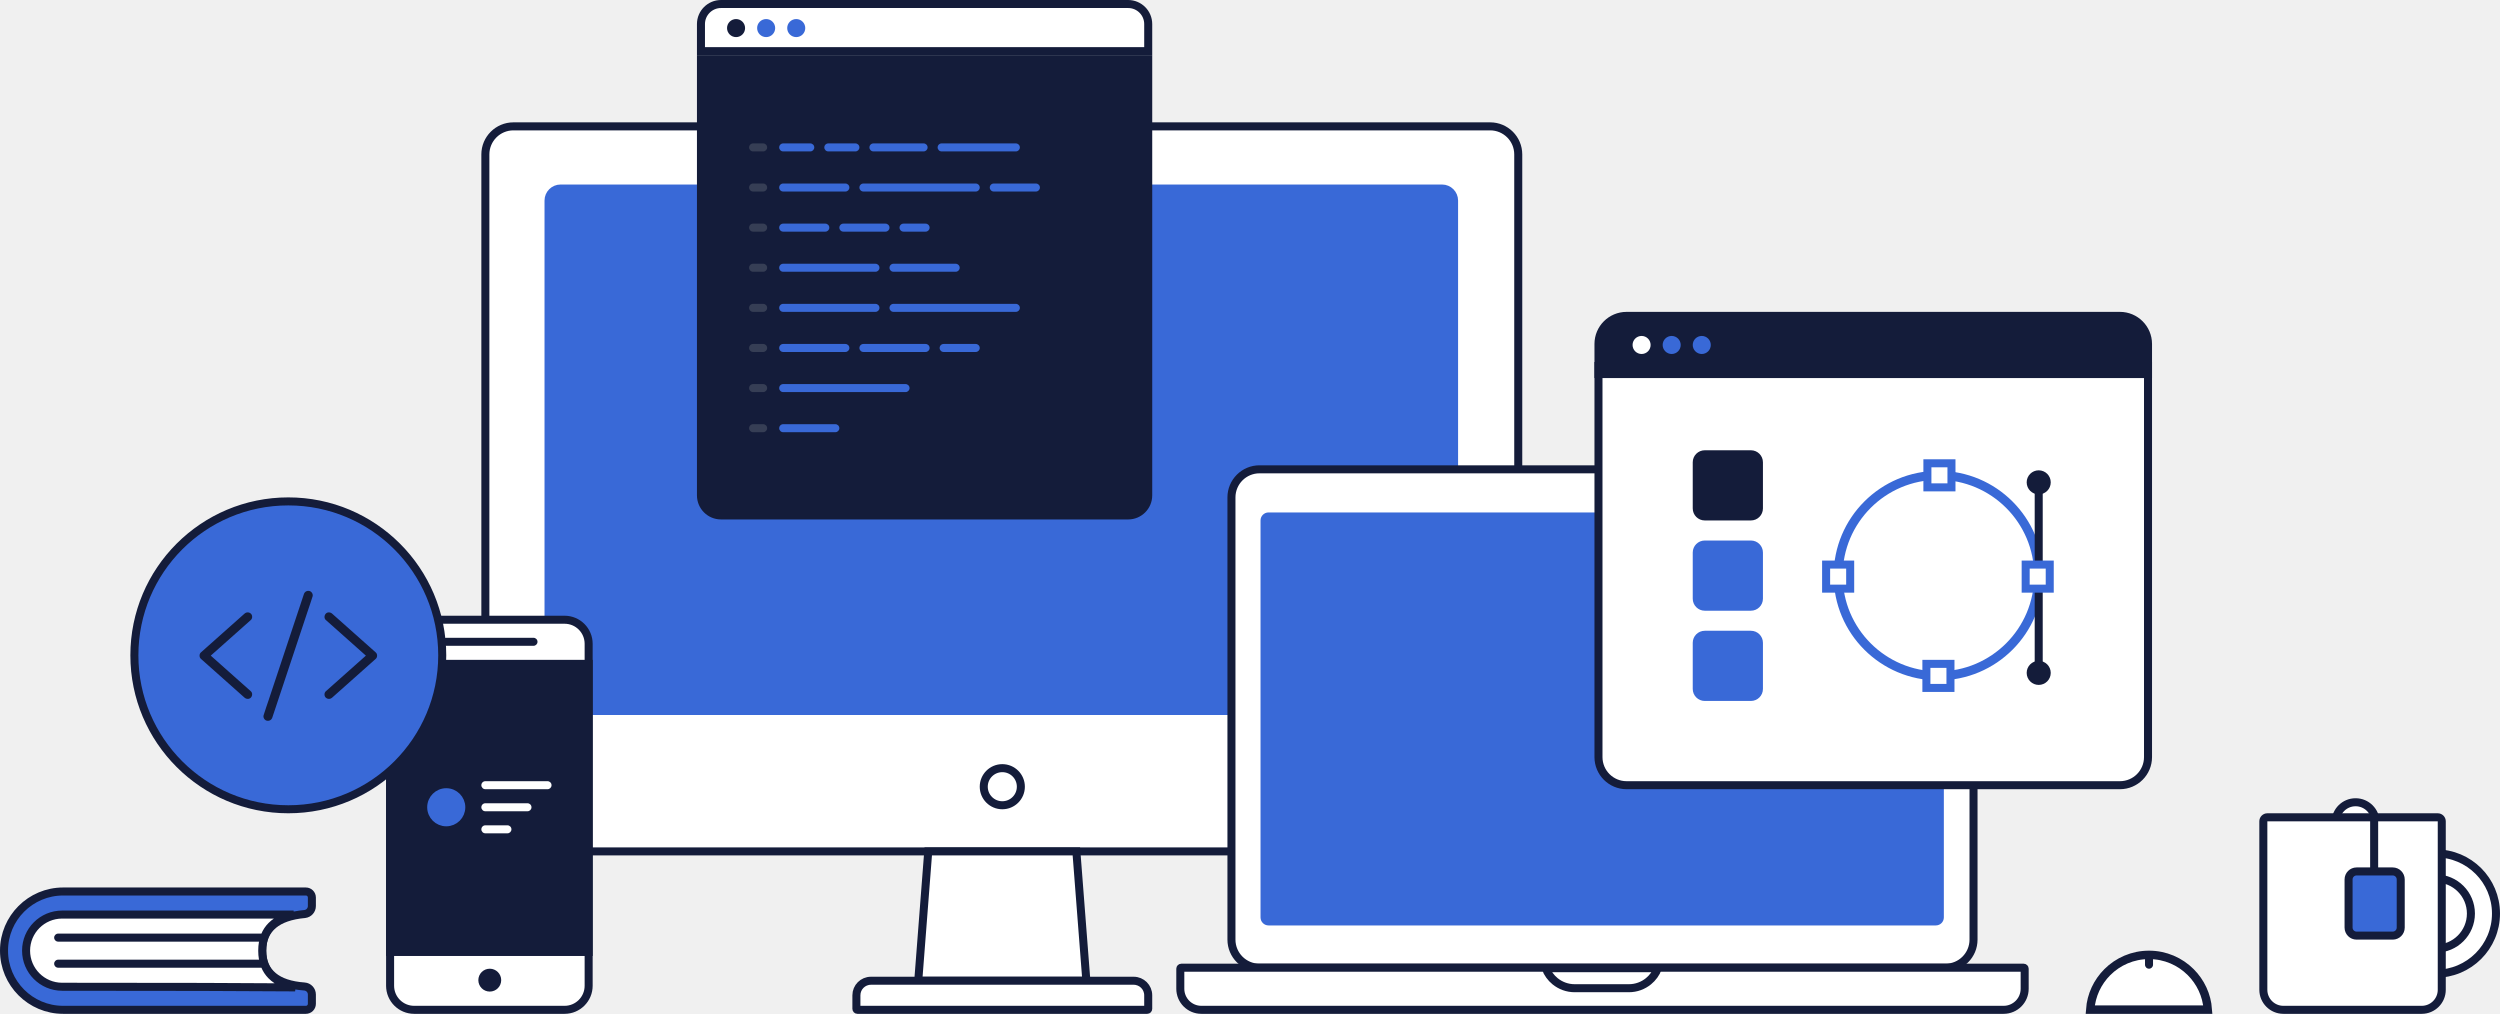
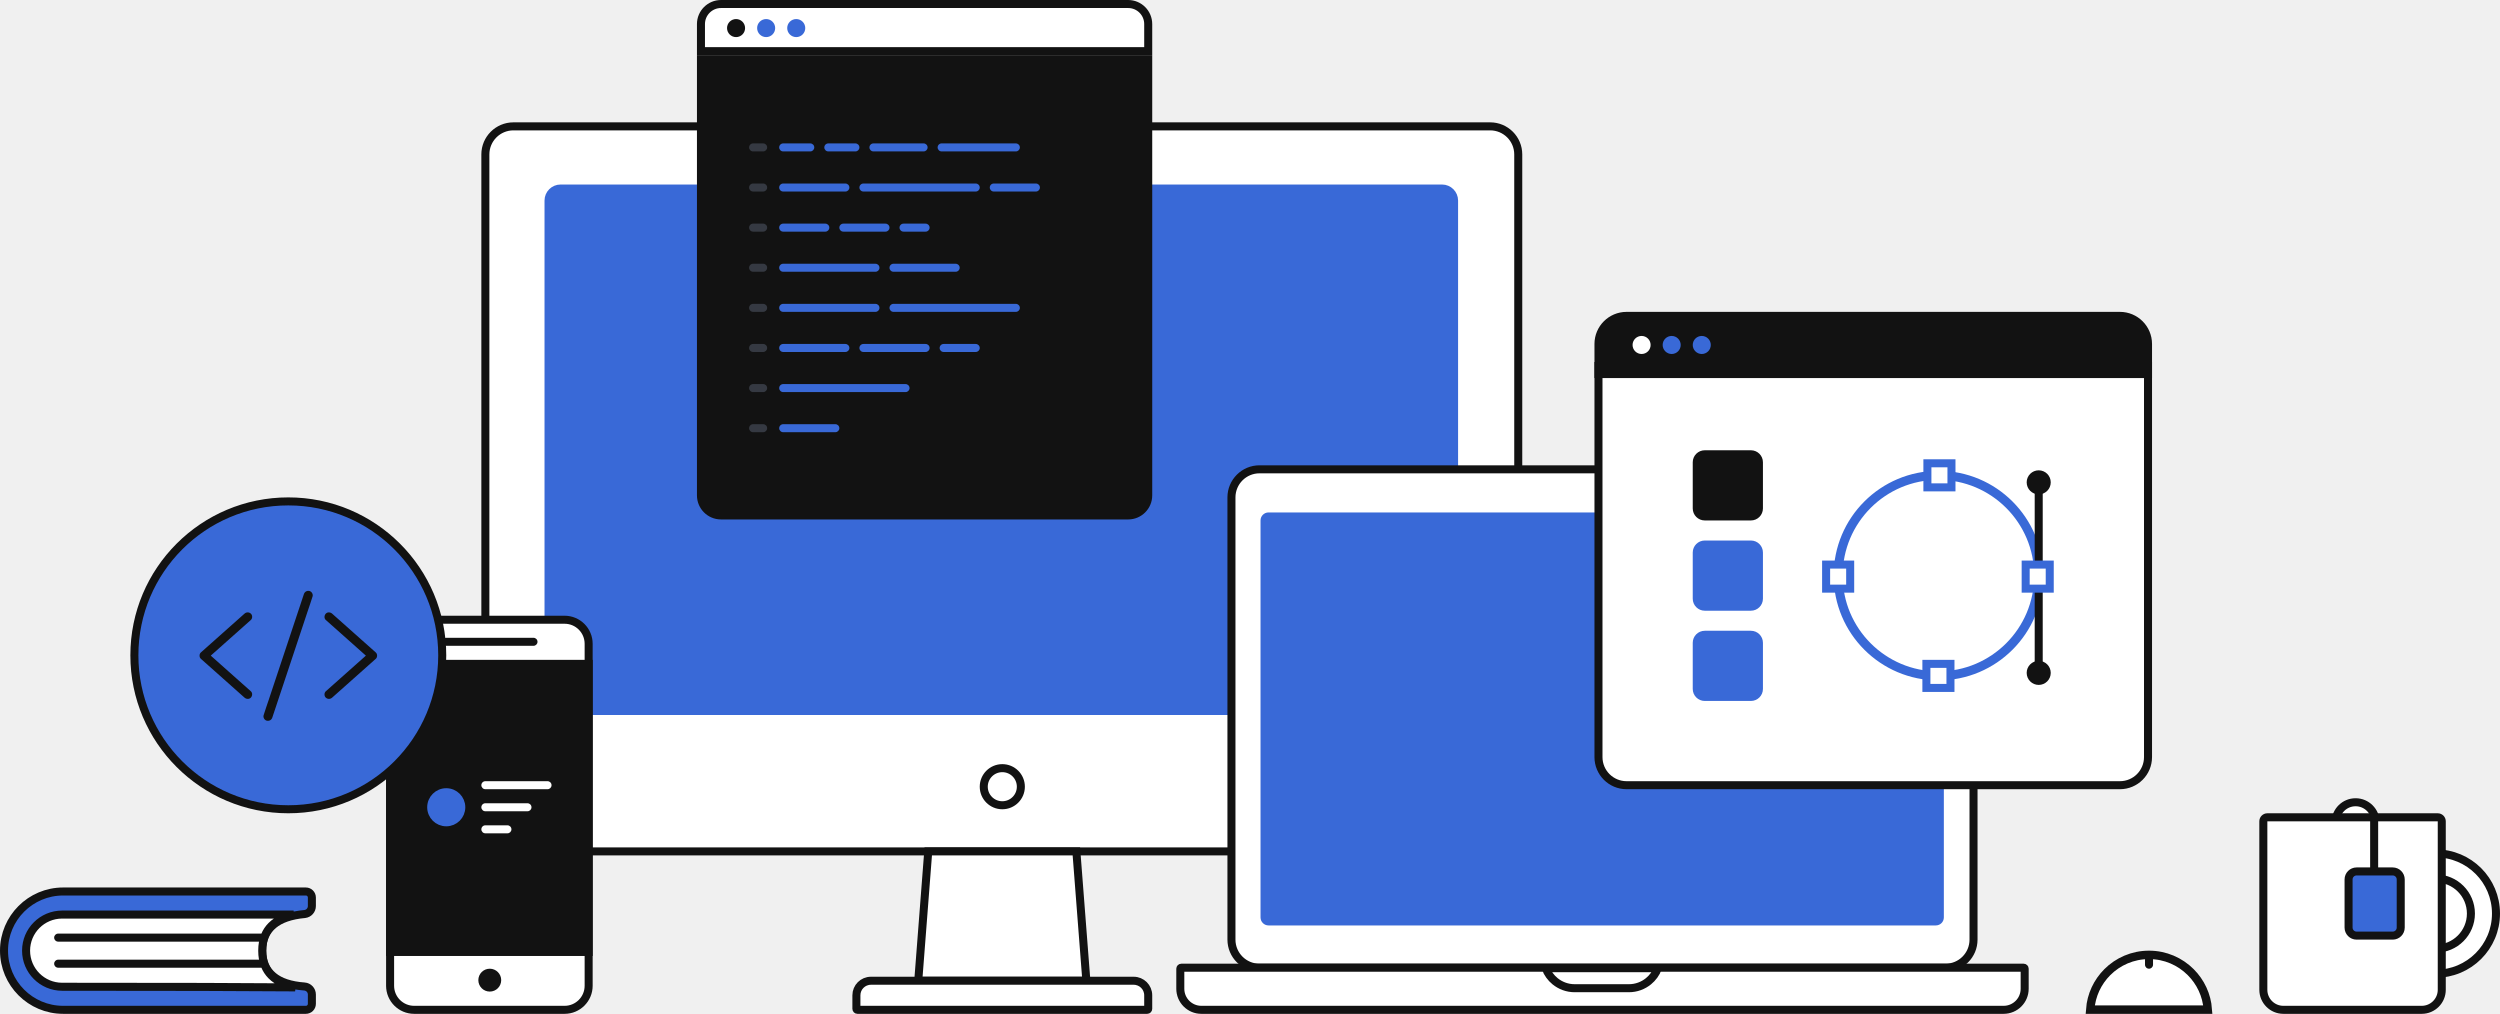
<svg xmlns="http://www.w3.org/2000/svg" width="2493px" height="1011px" viewBox="0 0 2493 1011" version="1.1">
  <g id="Assets" stroke="none" stroke-width="1" fill="none" fill-rule="evenodd">
    <g id="Group-28">
-       <path d="M1485.994,126 L512.006,126 C504.271,126 497.27,129.133 492.203,134.197 C487.134,139.264 484,146.263 484,153.994 L484,821.006 C484,828.733 487.135,835.733 492.205,840.801 C497.273,845.866 504.274,849 512.006,849 L1485.994,849 C1493.729,849 1500.73,845.867 1505.797,840.803 C1510.866,835.736 1514,828.737 1514,821.006 L1514,153.994 C1514,146.267 1510.865,139.267 1505.795,134.199 C1500.727,129.134 1493.726,126 1485.994,126 Z" id="Case" stroke="#141C3A" stroke-width="8" fill="#FFFFFF" />
+       <path d="M1485.994,126 L512.006,126 C504.271,126 497.27,129.133 492.203,134.197 C487.134,139.264 484,146.263 484,153.994 L484,821.006 C484,828.733 487.135,835.733 492.205,840.801 C497.273,845.866 504.274,849 512.006,849 L1485.994,849 C1493.729,849 1500.73,845.867 1505.797,840.803 C1510.866,835.736 1514,828.737 1514,821.006 L1514,153.994 C1514,146.267 1510.865,139.267 1505.795,134.199 C1500.727,129.134 1493.726,126 1485.994,126 Z" id="Case" stroke="#121212" stroke-width="8" fill="#FFFFFF" />
      <path d="M1438.007,188 L558.993,188 C555.683,188 552.683,189.344 550.511,191.52 C548.342,193.692 547,196.692 547,200.006 L547,696.994 C547,700.308 548.342,703.309 550.511,705.481 C552.682,707.656 555.681,709 558.993,709 L1438.007,709 C1441.317,709 1444.317,707.656 1446.489,705.48 C1448.658,703.308 1450,700.308 1450,696.994 L1450,200.006 C1450,196.692 1448.658,193.691 1446.489,191.519 C1444.318,189.344 1441.319,188 1438.007,188 Z" id="Case" stroke="#3969d7" stroke-width="8" fill="#3969d7" />
-       <path d="M1073.35,849 L925.65,849 L915.679,978 L1083.321,978 L1073.35,849 Z" id="Case" stroke="#141C3A" stroke-width="8" fill="#FFFFFF" />
-       <path d="M1143.998,978 L855.002,978 C854.726,978 854.476,978.111 854.295,978.292 C854.112,978.476 854,978.73 854,979.009 L854,992.5 C854,996.505 855.623,1000.129 858.248,1002.753 C860.873,1005.377 864.5,1007 868.506,1007 L1130.494,1007 C1134.499,1007 1138.126,1005.376 1140.751,1002.752 C1143.376,1000.128 1145,996.504 1145,992.5 L1145,979.009 C1145,978.729 1144.89,978.475 1144.707,978.292 C1144.526,978.11 1144.275,978 1143.998,978 Z" id="Keyboard" stroke="#141C3A" stroke-width="8" fill="#FFFFFF" transform="translate(999.5, 992.5) scale(1, -1) translate(-999.5, -992.5) " />
-       <circle id="Oval-6" stroke="#141C3A" stroke-width="8" cx="999.5" cy="784.5" r="18.5" />
-       <rect id="Case" stroke="#141C3A" stroke-width="8" fill="#FFFFFF" x="389" y="618" width="198" height="389" rx="24" />
-       <path d="M587,662 L389,662 L389,949.3 L587,949.3 L587,662 Z" id="Case" stroke="#141C3A" stroke-width="8" fill="#141C3A" />
-       <rect id="Rectangle-11" fill="#141C3A" x="441" y="636" width="95" height="8" rx="4" />
-       <rect id="Rectangle-11" fill="#141C3A" x="477" y="966" width="22.8" height="22.8" rx="11.4" />
+       <path d="M1073.35,849 L925.65,849 L915.679,978 L1083.321,978 L1073.35,849 Z" id="Case" stroke="#121212" stroke-width="8" fill="#FFFFFF" />
+       <path d="M1143.998,978 L855.002,978 C854.726,978 854.476,978.111 854.295,978.292 C854.112,978.476 854,978.73 854,979.009 L854,992.5 C854,996.505 855.623,1000.129 858.248,1002.753 C860.873,1005.377 864.5,1007 868.506,1007 L1130.494,1007 C1134.499,1007 1138.126,1005.376 1140.751,1002.752 C1143.376,1000.128 1145,996.504 1145,992.5 L1145,979.009 C1145,978.729 1144.89,978.475 1144.707,978.292 C1144.526,978.11 1144.275,978 1143.998,978 Z" id="Keyboard" stroke="#121212" stroke-width="8" fill="#FFFFFF" transform="translate(999.5, 992.5) scale(1, -1) translate(-999.5, -992.5) " />
+       <circle id="Oval-6" stroke="#121212" stroke-width="8" cx="999.5" cy="784.5" r="18.5" />
+       <rect id="Case" stroke="#121212" stroke-width="8" fill="#FFFFFF" x="389" y="618" width="198" height="389" rx="24" />
+       <path d="M587,662 L389,662 L389,949.3 L587,949.3 L587,662 Z" id="Case" stroke="#121212" stroke-width="8" fill="#121212" />
+       <rect id="Rectangle-11" fill="#121212" x="441" y="636" width="95" height="8" rx="4" />
+       <rect id="Rectangle-11" fill="#121212" x="477" y="966" width="22.8" height="22.8" rx="11.4" />
      <circle id="Oval-6" stroke="#3969d7" stroke-width="8" fill="#3969d7" cx="445" cy="805" r="15" />
      <g id="Group-73" transform="translate(480, 779)" fill="#FFFFFF">
        <rect id="Rectangle-11" x="0" y="0" width="70" height="8" rx="4" />
        <rect id="Rectangle-11" x="0" y="22" width="50" height="8" rx="4" />
        <rect id="Rectangle-11" x="0" y="44" width="30" height="8" rx="4" />
      </g>
-       <circle id="Oval-7" stroke="#141C3A" stroke-width="8" fill="#3969d7" cx="287.5" cy="653.5" r="153.5" />
-       <path d="M1940.009,468 L1255.991,468 C1248.259,468 1241.262,471.134 1236.197,476.2 C1231.132,481.267 1228,488.267 1228,496 L1228,937 C1228,944.728 1231.134,951.729 1236.2,956.797 C1241.265,961.865 1248.262,965 1255.991,965 L1940.009,965 C1947.741,965 1954.738,961.866 1959.803,956.8 C1964.868,951.733 1968,944.733 1968,937 L1968,496 C1968,488.272 1964.866,481.271 1959.8,476.203 C1954.735,471.135 1947.738,468 1940.009,468 Z" id="Case" stroke="#141C3A" stroke-width="8" fill="#FFFFFF" />
-       <path d="M2018.008,965 L1177.992,965 C1177.719,965 1177.472,965.112 1177.293,965.291 C1177.112,965.472 1177,965.723 1177,966 L1177,986 C1177,991.8 1179.351,997.049 1183.152,1000.849 C1186.953,1004.65 1192.206,1007 1198.007,1007 L1997.993,1007 C2003.794,1007 2009.046,1004.649 2012.848,1000.849 C2016.649,997.049 2019,991.799 2019,986 L2019,966 C2019,965.723 2018.887,965.473 2018.705,965.291 C2018.527,965.113 2018.281,965 2018.008,965 Z" id="Keyboard" stroke="#141C3A" stroke-width="8" fill="#FFFFFF" />
-       <path d="M1653.29,965.449 L1541.307,965.449 C1543.256,970.584 1546.53,975.065 1550.71,978.477 C1556.048,982.836 1562.866,985.448 1570.294,985.448 L1624.304,985.448 C1631.73,985.448 1638.548,982.835 1643.886,978.476 C1648.066,975.064 1651.34,970.583 1653.29,965.449 Z" id="Notch" stroke="#141C3A" stroke-width="8" fill="#FFFFFF" />
+       <circle id="Oval-7" stroke="#121212" stroke-width="8" fill="#3969d7" cx="287.5" cy="653.5" r="153.5" />
+       <path d="M1940.009,468 L1255.991,468 C1248.259,468 1241.262,471.134 1236.197,476.2 C1231.132,481.267 1228,488.267 1228,496 L1228,937 C1228,944.728 1231.134,951.729 1236.2,956.797 C1241.265,961.865 1248.262,965 1255.991,965 L1940.009,965 C1947.741,965 1954.738,961.866 1959.803,956.8 C1964.868,951.733 1968,944.733 1968,937 L1968,496 C1968,488.272 1964.866,481.271 1959.8,476.203 C1954.735,471.135 1947.738,468 1940.009,468 Z" id="Case" stroke="#121212" stroke-width="8" fill="#FFFFFF" />
+       <path d="M2018.008,965 L1177.992,965 C1177.719,965 1177.472,965.112 1177.293,965.291 C1177.112,965.472 1177,965.723 1177,966 L1177,986 C1177,991.8 1179.351,997.049 1183.152,1000.849 C1186.953,1004.65 1192.206,1007 1198.007,1007 L1997.993,1007 C2003.794,1007 2009.046,1004.649 2012.848,1000.849 C2016.649,997.049 2019,991.799 2019,986 L2019,966 C2019,965.723 2018.887,965.473 2018.705,965.291 C2018.527,965.113 2018.281,965 2018.008,965 Z" id="Keyboard" stroke="#121212" stroke-width="8" fill="#FFFFFF" />
+       <path d="M1653.29,965.449 L1541.307,965.449 C1543.256,970.584 1546.53,975.065 1550.71,978.477 C1556.048,982.836 1562.866,985.448 1570.294,985.448 L1624.304,985.448 C1631.73,985.448 1638.548,982.835 1643.886,978.476 C1648.066,975.064 1651.34,970.583 1653.29,965.449 Z" id="Notch" stroke="#121212" stroke-width="8" fill="#FFFFFF" />
      <rect id="Screen" fill="#3969d7" x="1257" y="511" width="681.407" height="411.85" rx="8" />
      <g id="Group-69" transform="translate(695, 0)">
        <circle id="Oval-3" fill="#293347" cx="282" cy="197" r="5" />
-         <path d="M450,59 L4,59 L4,494.001 C4,499.527 6.238,504.525 9.858,508.143 C13.479,511.763 18.482,514 24.009,514 L429.991,514 C435.517,514 440.52,511.762 444.14,508.142 C447.761,504.524 450,499.524 450,494.001 L450,59 Z" id="Case" stroke="#141C3A" stroke-width="8" fill="#141C3A" />
-         <path d="M429.991,4 L24.009,4 C18.483,4 13.481,6.239 9.86,9.859 C6.239,13.479 4,18.48 4,24.004 L4,51 L450,51 L450,24.004 C450,18.481 447.76,13.48 444.139,9.86 C440.518,6.24 435.516,4 429.991,4 Z" id="Case" stroke="#141C3A" stroke-width="8" fill="#FFFFFF" />
-         <circle id="Oval-5" fill="#141C3A" cx="39" cy="28" r="9" />
+         <path d="M450,59 L4,59 L4,494.001 C4,499.527 6.238,504.525 9.858,508.143 C13.479,511.763 18.482,514 24.009,514 L429.991,514 C435.517,514 440.52,511.762 444.14,508.142 C447.761,504.524 450,499.524 450,494.001 L450,59 Z" id="Case" stroke="#121212" stroke-width="8" fill="#121212" />
+         <path d="M429.991,4 L24.009,4 C18.483,4 13.481,6.239 9.86,9.859 C6.239,13.479 4,18.48 4,24.004 L4,51 L450,51 L450,24.004 C450,18.481 447.76,13.48 444.139,9.86 C440.518,6.24 435.516,4 429.991,4 Z" id="Case" stroke="#121212" stroke-width="8" fill="#FFFFFF" />
+         <circle id="Oval-5" fill="#121212" cx="39" cy="28" r="9" />
        <circle id="Oval-5" fill="#3969d7" cx="69" cy="28" r="9" />
        <circle id="Oval-5" fill="#3969d7" cx="99" cy="28" r="9" />
        <g id="Group-72" transform="translate(52, 143)">
          <rect id="Rectangle-11" fill="#535B6B" opacity="0.54" x="0" y="200" width="18" height="8" rx="4" />
          <rect id="Rectangle-11" fill="#535B6B" opacity="0.54" x="0" y="0" width="18" height="8" rx="4" />
          <path d="M34,0 L61,0 C63.209,-4.05812251e-16 65,1.791 65,4 C65,6.209 63.209,8 61,8 L34,8 C31.791,8 30,6.209 30,4 C30,1.791 31.791,4.05812251e-16 34,0 Z" id="Rectangle-11" fill="#3969d7" />
          <path d="M79,0 L106,0 C108.209,-4.05812251e-16 110,1.791 110,4 C110,6.209 108.209,8 106,8 L79,8 C76.791,8 75,6.209 75,4 C75,1.791 76.791,4.05812251e-16 79,0 Z" id="Rectangle-11" fill="#3969d7" />
          <path d="M124,0 L174,0 C176.209,-4.05812251e-16 178,1.791 178,4 C178,6.209 176.209,8 174,8 L124,8 C121.791,8 120,6.209 120,4 C120,1.791 121.791,4.05812251e-16 124,0 Z" id="Rectangle-11" fill="#3969d7" />
          <path d="M192,0 L266,0 C268.209,-4.05812251e-16 270,1.791 270,4 C270,6.209 268.209,8 266,8 L192,8 C189.791,8 188,6.209 188,4 C188,1.791 189.791,4.05812251e-16 192,0 Z" id="Rectangle-11" fill="#3969d7" />
          <rect id="Rectangle-11" fill="#535B6B" opacity="0.54" x="0" y="40" width="18" height="8" rx="4" />
          <rect id="Rectangle-11" fill="#535B6B" opacity="0.54" x="0" y="80" width="18" height="8" rx="4" />
          <rect id="Rectangle-11" fill="#535B6B" opacity="0.54" x="0" y="120" width="18" height="8" rx="4" />
          <rect id="Rectangle-11" fill="#535B6B" opacity="0.54" x="0" y="160" width="18" height="8" rx="4" />
          <rect id="Rectangle-11" fill="#535B6B" opacity="0.54" x="0" y="240" width="18" height="8" rx="4" />
          <rect id="Rectangle-11" fill="#535B6B" opacity="0.54" x="0" y="280" width="18" height="8" rx="4" />
          <rect id="Rectangle-11" fill="#3969d7" x="30" y="40" width="70" height="8" rx="4" />
          <rect id="Rectangle-11" fill="#3969d7" x="110" y="40" width="120" height="8" rx="4" />
          <rect id="Rectangle-11" fill="#3969d7" x="240" y="40" width="50" height="8" rx="4" />
          <rect id="Rectangle-11" fill="#3969d7" x="30" y="80" width="50" height="8" rx="4" />
          <rect id="Rectangle-11" fill="#3969d7" x="90" y="80" width="50" height="8" rx="4" />
          <rect id="Rectangle-11" fill="#3969d7" x="150" y="80" width="30" height="8" rx="4" />
          <rect id="Rectangle-11" fill="#3969d7" x="30" y="120" width="100" height="8" rx="4" />
          <rect id="Rectangle-11" fill="#3969d7" x="140" y="120" width="70" height="8" rx="4" />
          <rect id="Rectangle-11" fill="#3969d7" x="30" y="160" width="100" height="8" rx="4" />
          <rect id="Rectangle-11" fill="#3969d7" x="140" y="160" width="130" height="8" rx="4" />
          <rect id="Rectangle-11" fill="#3969d7" x="30" y="200" width="70" height="8" rx="4" />
          <rect id="Rectangle-11" fill="#3969d7" x="110" y="200" width="70" height="8" rx="4" />
          <rect id="Rectangle-11" fill="#3969d7" x="190" y="200" width="40" height="8" rx="4" />
          <rect id="Rectangle-11" fill="#3969d7" x="30" y="240" width="130" height="8" rx="4" />
          <rect id="Rectangle-11" fill="#3969d7" x="30" y="280" width="60" height="8" rx="4" />
        </g>
      </g>
      <g id="Group-68" transform="translate(1598, 319)">
-         <path d="M544,46 L-4,46 L-4,435.996 C-4,443.731 -0.865,450.732 4.203,455.799 C9.272,460.866 16.274,464 24.01,464 L515.99,464 C523.729,464 530.73,460.866 535.797,455.8 C540.866,450.733 544,443.731 544,435.996 L544,46 Z" id="Case" stroke="#141C3A" stroke-width="8" fill="#FFFFFF" />
-         <path d="M515.99,-4 L24.01,-4 C16.272,-4 9.271,-0.868 4.204,4.196 C-0.866,9.262 -4,16.262 -4,23.993 L-4,54 L544,54 L544,23.993 C544,16.263 540.865,9.264 535.795,4.198 C530.727,-0.867 523.725,-4 515.99,-4 Z" id="Case" stroke="#141C3A" stroke-width="8" fill="#141C3A" />
+         <path d="M544,46 L-4,46 L-4,435.996 C-4,443.731 -0.865,450.732 4.203,455.799 C9.272,460.866 16.274,464 24.01,464 L515.99,464 C523.729,464 530.73,460.866 535.797,455.8 C540.866,450.733 544,443.731 544,435.996 L544,46 Z" id="Case" stroke="#121212" stroke-width="8" fill="#FFFFFF" />
+         <path d="M515.99,-4 L24.01,-4 C16.272,-4 9.271,-0.868 4.204,4.196 C-0.866,9.262 -4,16.262 -4,23.993 L-4,54 L544,54 L544,23.993 C544,16.263 540.865,9.264 535.795,4.198 C530.727,-0.867 523.725,-4 515.99,-4 Z" id="Case" stroke="#121212" stroke-width="8" fill="#121212" />
        <circle id="Oval-5" fill="#FFFFFF" cx="39" cy="25" r="9" />
        <circle id="Oval-5" fill="#3969d7" cx="69" cy="25" r="9" />
        <circle id="Oval-5" fill="#3969d7" cx="99" cy="25" r="9" />
        <g id="Group-61" transform="translate(219, 139)">
          <circle id="Oval-6" stroke="#3969d7" stroke-width="9" cx="116" cy="116" r="100" />
          <path d="M129,4 L105,4 L105,28 L129,28 L129,4 Z" id="Rectangle-12" stroke="#3969d7" stroke-width="8" fill="#FFFFFE" />
          <path d="M128,204 L104,204 L104,228 L128,228 L128,204 Z" id="Rectangle-12" stroke="#3969d7" stroke-width="8" fill="#FFFFFE" />
          <path d="M28,105 L4,105 L4,129 L28,129 L28,105 Z" id="Rectangle-12" stroke="#3969d7" stroke-width="8" fill="#FFFFFE" />
-           <line x1="216" y1="26" x2="216" y2="101" id="Line" stroke="#141C3A" stroke-width="8" stroke-linecap="square" />
-           <line x1="216" y1="131" x2="216" y2="206" id="Line" stroke="#141C3A" stroke-width="8" stroke-linecap="square" />
-           <circle id="Oval-5" fill="#141C3A" cx="216" cy="23" r="12" />
-           <circle id="Oval-5" fill="#141C3A" cx="216" cy="213" r="12" />
+           <line x1="216" y1="26" x2="216" y2="101" id="Line" stroke="#121212" stroke-width="8" stroke-linecap="square" />
+           <line x1="216" y1="131" x2="216" y2="206" id="Line" stroke="#121212" stroke-width="8" stroke-linecap="square" />
+           <circle id="Oval-5" fill="#121212" cx="216" cy="23" r="12" />
+           <circle id="Oval-5" fill="#121212" cx="216" cy="213" r="12" />
          <path d="M227,105 L203,105 L203,129 L227,129 L227,105 Z" id="Rectangle-12" stroke="#3969d7" stroke-width="8" fill="#FFFFFE" />
        </g>
        <g id="Group-60" transform="translate(90, 130)">
-           <rect id="Rectangle-15" fill="#141C3A" x="0" y="0" width="70" height="70" rx="12" />
+           <rect id="Rectangle-15" fill="#121212" x="0" y="0" width="70" height="70" rx="12" />
          <rect id="Rectangle-15" fill="#3969d7" x="0" y="90" width="70" height="70" rx="12" />
          <rect id="Rectangle-15" fill="#3969d7" x="0" y="180" width="70" height="70" rx="12" />
        </g>
      </g>
-       <g id="Group-65" transform="translate(2253, 800)" stroke="#141C3A" stroke-width="8">
+       <g id="Group-65" transform="translate(2253, 800)" stroke="#121212" stroke-width="8">
        <g id="Group-64" transform="translate(116, 51)" fill="#FFFFFF">
          <circle id="Oval-8" cx="60" cy="60" r="60" />
          <circle id="Oval-8" cx="60" cy="60" r="35" />
        </g>
        <circle id="Oval-8" fill="#FFFFFE" cx="96" cy="20" r="20" />
        <path d="M177.93,15 L8,15 C6.895,15 5.895,15.448 5.172,16.172 C4.448,16.895 4,17.895 4,19 L4,187 C4,192.523 6.239,197.523 9.858,201.142 C13.477,204.761 18.477,207 24,207 L161.93,207 C167.452,207 172.452,204.761 176.072,201.142 C179.691,197.523 181.93,192.523 181.93,187 L181.93,19 C181.93,17.895 181.482,16.895 180.758,16.172 C180.034,15.448 179.034,15 177.93,15 Z" id="Rectangle-16" fill="#FFFFFF" />
        <path d="M133,69 L97,69 C94.791,69 92.791,69.895 91.343,71.343 C89.895,72.791 89,74.791 89,77 L89,125 C89,127.209 89.895,129.209 91.343,130.657 C92.791,132.105 94.791,133 97,133 L133,133 C135.209,133 137.209,132.105 138.657,130.657 C140.105,129.209 141,127.209 141,125 L141,77 C141,74.791 140.105,72.791 138.657,71.343 C137.209,69.895 135.209,69 133,69 Z" id="Rectangle-16" fill="#3969d7" />
        <line x1="114.5" y1="16.5" x2="114.5" y2="62" id="Line-2" stroke-linecap="square" />
      </g>
      <g id="Group-78" transform="translate(2080, 948)">
-         <path d="M63,4.2 C46.763,4.2 32.063,10.781 21.422,21.422 C11.707,31.137 5.376,44.237 4.348,58.8 L121.652,58.8 C120.624,44.237 114.293,31.137 104.578,21.422 C93.937,10.781 79.237,4.2 63,4.2 Z" id="Oval-8" stroke="#141C3A" stroke-width="8.4" fill="#FFFFFF" />
-         <rect id="Rectangle-11" fill="#141C3A" x="59" y="5" width="8" height="13" rx="4" />
+         <path d="M63,4.2 C46.763,4.2 32.063,10.781 21.422,21.422 C11.707,31.137 5.376,44.237 4.348,58.8 L121.652,58.8 C120.624,44.237 114.293,31.137 104.578,21.422 C93.937,10.781 79.237,4.2 63,4.2 Z" id="Oval-8" stroke="#121212" stroke-width="8.4" fill="#FFFFFF" />
+         <rect id="Rectangle-11" fill="#121212" x="59" y="5" width="8" height="13" rx="4" />
      </g>
      <g id="Group-27" transform="translate(0, 885)">
-         <path d="M305,4 L63,4 C46.708,4 31.958,10.604 21.281,21.281 C10.604,31.958 4,46.708 4,63 C4,79.293 10.604,94.043 21.281,104.72 C31.958,115.397 46.708,122.001 63,122.001 L305,122.001 C306.657,122.001 308.157,121.329 309.243,120.244 C310.328,119.158 311,117.658 311,116.001 L311,106.715 C311,104.616 310.189,102.695 308.854,101.262 C307.519,99.829 305.661,98.884 303.568,98.735 C289.725,97.75 279.435,94.236 272.536,88.526 C265.266,82.509 261.498,74.046 261.498,63 C261.498,51.94 265.274,43.393 272.628,37.232 C279.577,31.409 289.951,27.712 303.949,26.453 C305.952,26.214 307.711,25.247 308.971,23.833 C310.237,22.414 311,20.544 311,18.509 L311,10 C311,8.343 310.328,6.843 309.243,5.757 C308.157,4.672 306.657,4 305,4 Z" id="Rectangle-17" stroke="#141C3A" stroke-width="8" fill="#3969d7" />
-         <path d="M292.786,27 L62,27 C52.059,27 43.059,31.029 36.544,37.544 C30.029,44.059 26,53.059 26,63 C26,72.941 30.029,81.941 36.544,88.456 C43.059,94.971 52.059,99 62,99 C170.896,99 248.328,99.208 294.297,99.623 L294.297,99.623 C286.25,97.45 277.023,94.37 270.47,87.641 C265.207,82.235 261.498,74.538 261.498,63 C261.498,51.353 265.277,43.627 270.619,38.24 C276.75,32.057 285.176,29.042 292.786,27 Z" id="Rectangle-19" stroke="#141C3A" stroke-width="8" fill="#FFFFFF" />
-         <path d="M57.925,72 L260.075,72 C262.243,72 264,73.791 264,76 C264,78.209 262.243,80 260.075,80 L57.925,80 C55.757,80 54,78.209 54,76 C54,73.791 55.757,72 57.925,72 Z" id="Rectangle-18" fill="#141C3A" />
-         <path d="M57.925,46 L260.075,46 C262.243,46 264,47.791 264,50 C264,52.209 262.243,54 260.075,54 L57.925,54 C55.757,54 54,52.209 54,50 C54,47.791 55.757,46 57.925,46 Z" id="Rectangle-18" fill="#141C3A" />
+         <path d="M305,4 L63,4 C46.708,4 31.958,10.604 21.281,21.281 C10.604,31.958 4,46.708 4,63 C4,79.293 10.604,94.043 21.281,104.72 C31.958,115.397 46.708,122.001 63,122.001 L305,122.001 C306.657,122.001 308.157,121.329 309.243,120.244 C310.328,119.158 311,117.658 311,116.001 L311,106.715 C311,104.616 310.189,102.695 308.854,101.262 C307.519,99.829 305.661,98.884 303.568,98.735 C289.725,97.75 279.435,94.236 272.536,88.526 C265.266,82.509 261.498,74.046 261.498,63 C261.498,51.94 265.274,43.393 272.628,37.232 C279.577,31.409 289.951,27.712 303.949,26.453 C305.952,26.214 307.711,25.247 308.971,23.833 C310.237,22.414 311,20.544 311,18.509 L311,10 C311,8.343 310.328,6.843 309.243,5.757 C308.157,4.672 306.657,4 305,4 Z" id="Rectangle-17" stroke="#121212" stroke-width="8" fill="#3969d7" />
+         <path d="M292.786,27 L62,27 C52.059,27 43.059,31.029 36.544,37.544 C30.029,44.059 26,53.059 26,63 C26,72.941 30.029,81.941 36.544,88.456 C43.059,94.971 52.059,99 62,99 C170.896,99 248.328,99.208 294.297,99.623 L294.297,99.623 C286.25,97.45 277.023,94.37 270.47,87.641 C265.207,82.235 261.498,74.538 261.498,63 C261.498,51.353 265.277,43.627 270.619,38.24 C276.75,32.057 285.176,29.042 292.786,27 Z" id="Rectangle-19" stroke="#121212" stroke-width="8" fill="#FFFFFF" />
+         <path d="M57.925,72 L260.075,72 C262.243,72 264,73.791 264,76 C264,78.209 262.243,80 260.075,80 L57.925,80 C55.757,80 54,78.209 54,76 C54,73.791 55.757,72 57.925,72 Z" id="Rectangle-18" fill="#121212" />
+         <path d="M57.925,46 L260.075,46 C262.243,46 264,47.791 264,50 C264,52.209 262.243,54 260.075,54 L57.925,54 C55.757,54 54,52.209 54,50 C54,47.791 55.757,46 57.925,46 Z" id="Rectangle-18" fill="#121212" />
      </g>
-       <g id="Group-94" transform="translate(199, 589)" fill="#141C3A" fill-rule="nonzero">
+       <g id="Group-94" transform="translate(199, 589)" fill="#121212" fill-rule="nonzero">
        <path d="M51.154,100.357 C46.247,95.994 41.339,91.631 36.432,87.268 C28.611,80.323 20.812,73.355 12.992,66.41 C11.199,64.829 9.406,63.227 7.636,61.646 C7.636,63.739 7.636,65.853 7.636,67.946 C12.543,63.583 17.451,59.22 22.359,54.857 C30.179,47.912 37.978,40.944 45.799,33.999 C47.591,32.418 49.384,30.816 51.154,29.235 C52.902,27.677 52.88,24.494 51.154,22.936 C49.294,21.222 46.695,21.266 44.813,22.936 C39.905,27.299 34.997,31.662 30.09,36.025 C22.269,42.97 14.471,49.937 6.65,56.882 C4.857,58.463 3.064,60.066 1.294,61.646 C-0.431,63.182 -0.431,66.41 1.294,67.946 C6.202,72.309 11.109,76.672 16.017,81.035 C23.838,87.98 31.636,94.948 39.457,101.893 C41.249,103.473 43.042,105.076 44.813,106.656 C46.56,108.215 49.451,108.504 51.154,106.656 C52.723,104.965 53.014,102.026 51.154,100.357 L51.154,100.357 Z" id="Shape" />
        <path d="M125.886,29.246 C130.793,33.609 135.701,37.972 140.609,42.335 C148.429,49.28 156.228,56.248 164.048,63.193 C165.841,64.773 167.634,66.376 169.404,67.956 C169.404,65.864 169.404,63.749 169.404,61.657 C164.497,66.02 159.589,70.383 154.682,74.746 C146.861,81.691 139.062,88.658 131.242,95.604 C129.449,97.184 127.656,98.787 125.886,100.367 C124.138,101.926 124.16,105.109 125.886,106.667 C127.746,108.381 130.345,108.337 132.228,106.667 C137.135,102.304 142.043,97.941 146.95,93.578 C154.771,86.633 162.569,79.665 170.39,72.72 C172.183,71.14 173.976,69.537 175.746,67.956 C177.472,66.42 177.472,63.193 175.746,61.657 C170.838,57.294 165.931,52.931 161.023,48.568 C153.203,41.623 145.404,34.655 137.583,27.71 C135.791,26.129 133.998,24.527 132.228,22.946 C130.48,21.388 127.589,21.099 125.886,22.946 C124.317,24.638 124.026,27.576 125.886,29.246 L125.886,29.246 Z" id="Shape" />
        <path d="M72.538,126.572 C73.883,122.565 75.205,118.558 76.549,114.529 C79.754,104.89 82.958,95.274 86.163,85.635 C90.017,74.015 93.872,62.418 97.748,50.798 C101.087,40.759 104.426,30.719 107.765,20.68 C109.356,15.805 111.149,10.952 112.628,6.01 C112.65,5.943 112.673,5.877 112.695,5.81 C113.435,3.606 111.844,0.846 109.558,0.334 C107.093,-0.223 104.83,1.068 104.045,3.45 C102.701,7.457 101.379,11.464 100.034,15.493 C96.83,25.132 93.625,34.748 90.421,44.387 C86.566,56.007 82.712,67.604 78.835,79.224 C75.496,89.264 72.157,99.303 68.818,109.342 C67.227,114.195 65.434,119.048 63.955,123.99 C63.933,124.057 63.911,124.123 63.888,124.19 C63.149,126.394 64.74,129.154 67.025,129.666 C69.49,130.223 71.754,128.932 72.538,126.572 L72.538,126.572 Z" id="Shape" />
      </g>
    </g>
  </g>
</svg>
